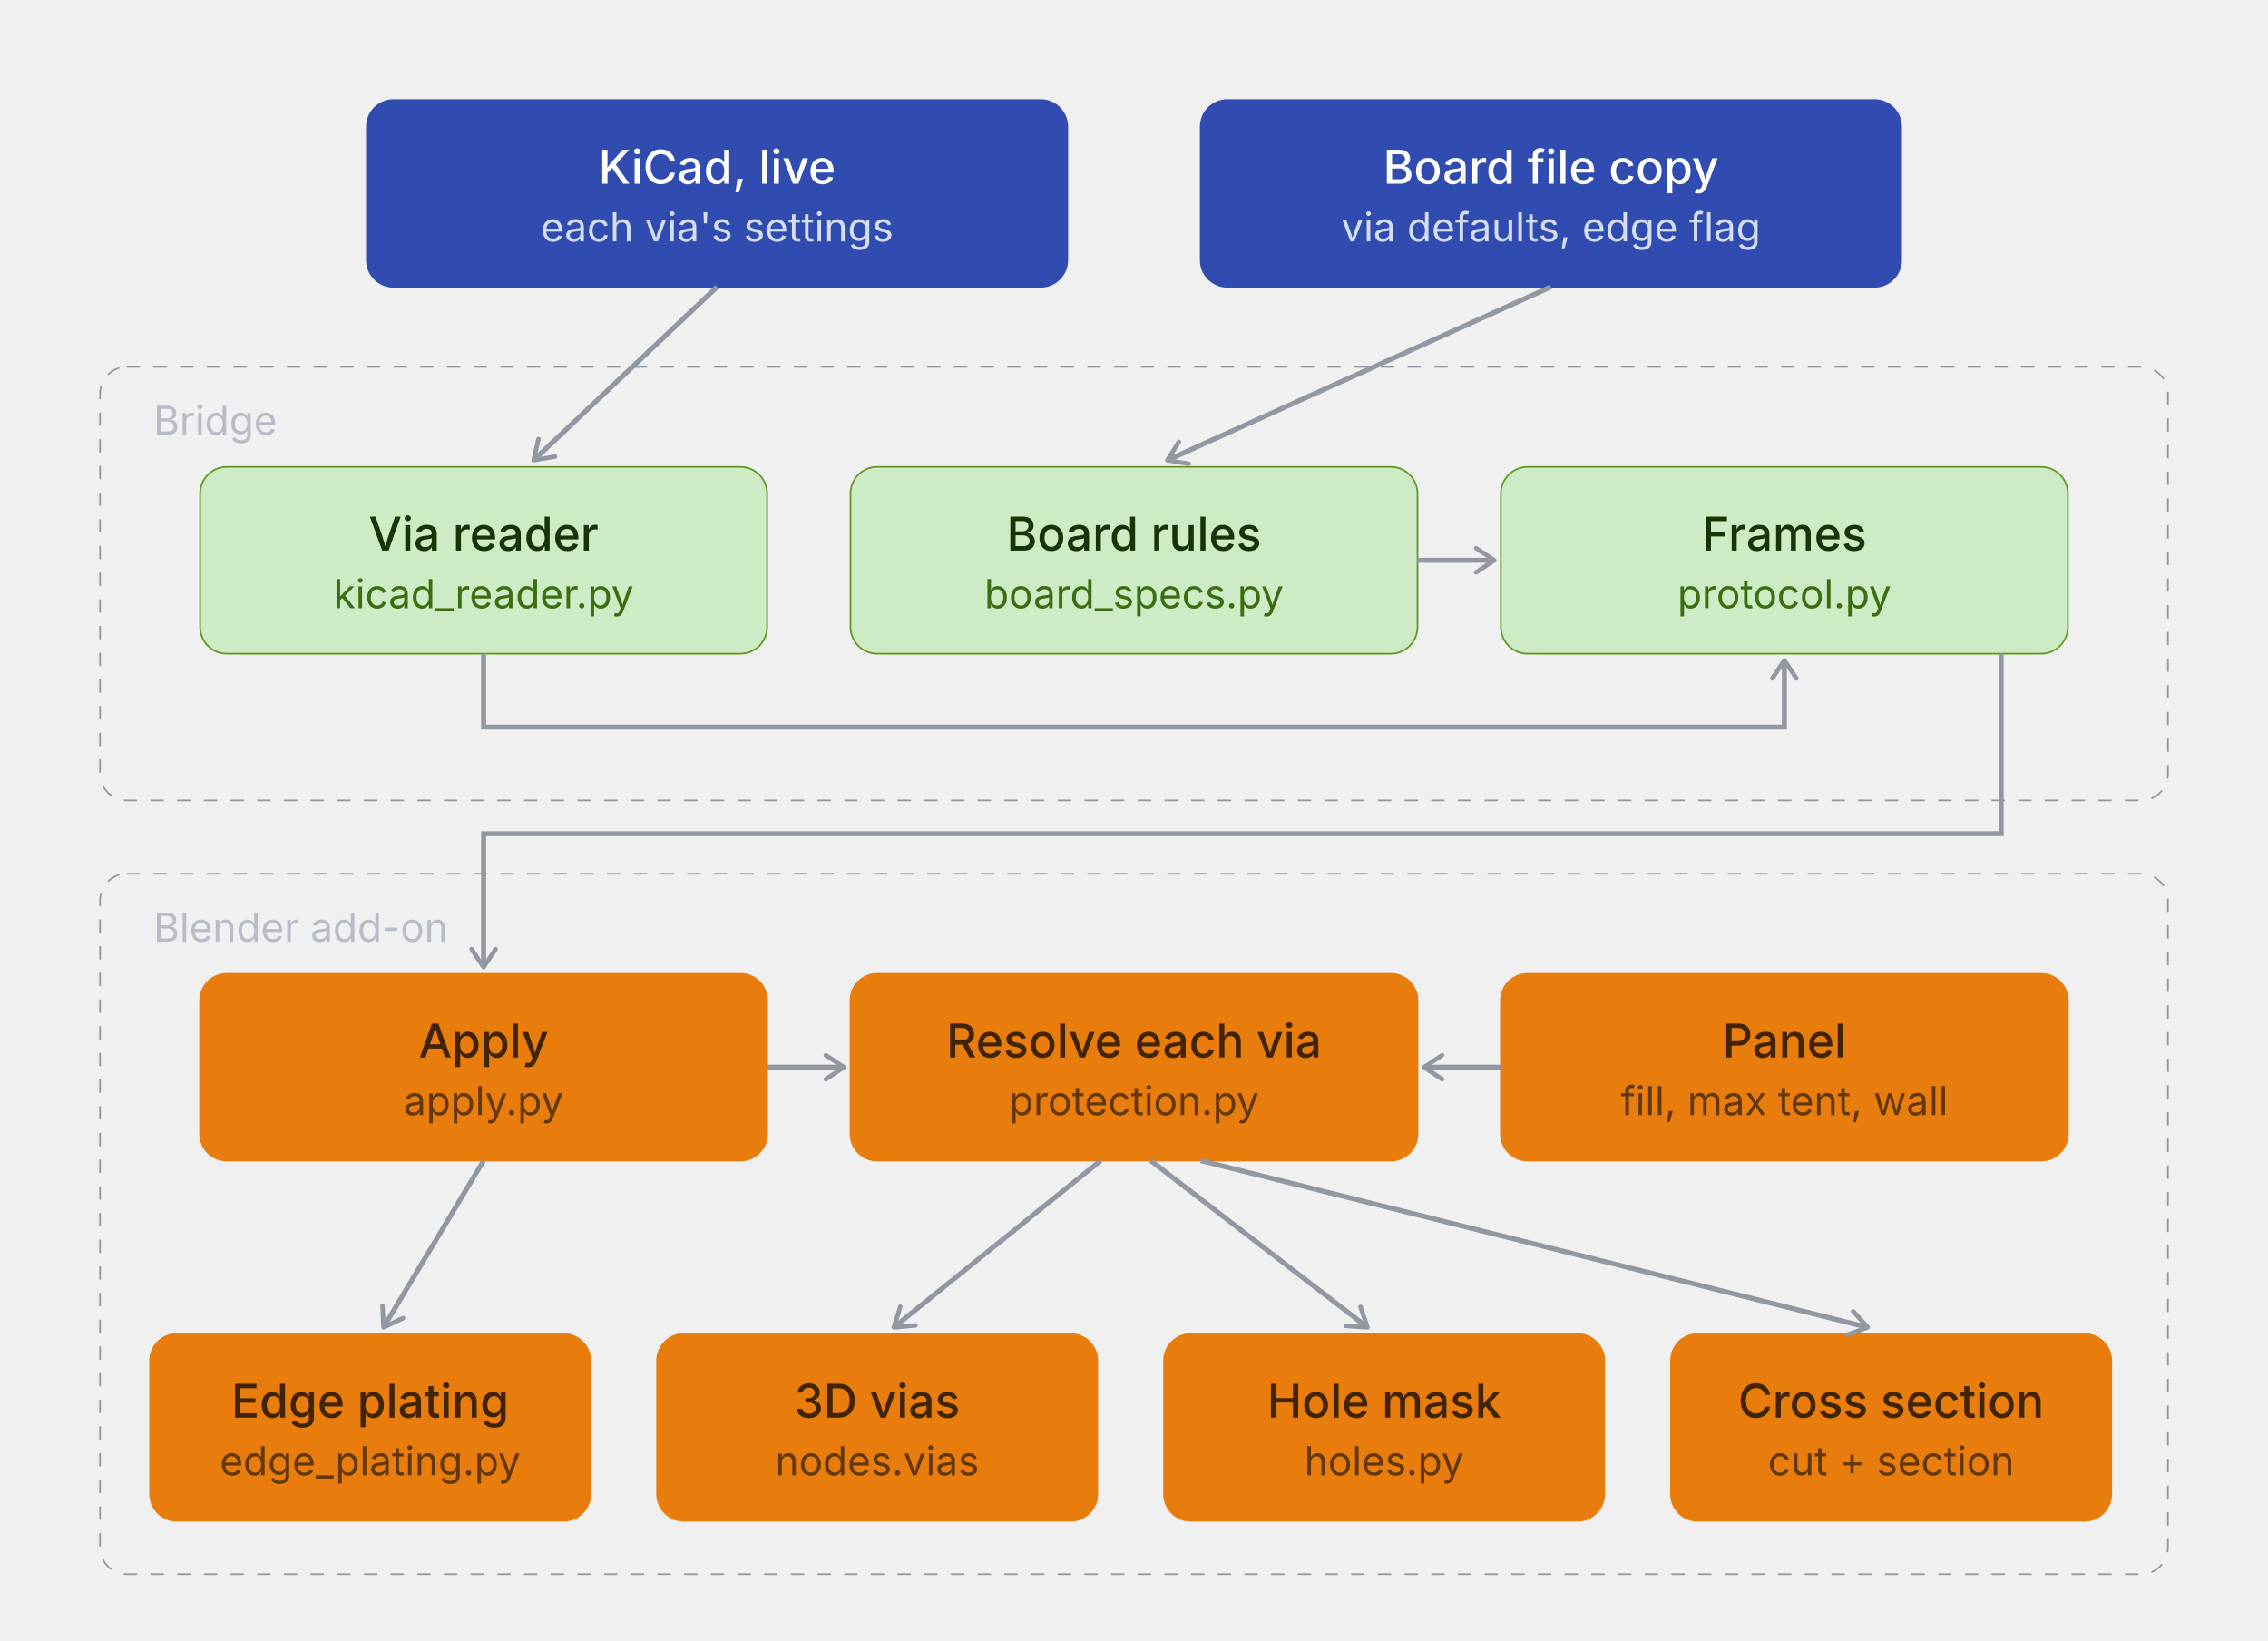
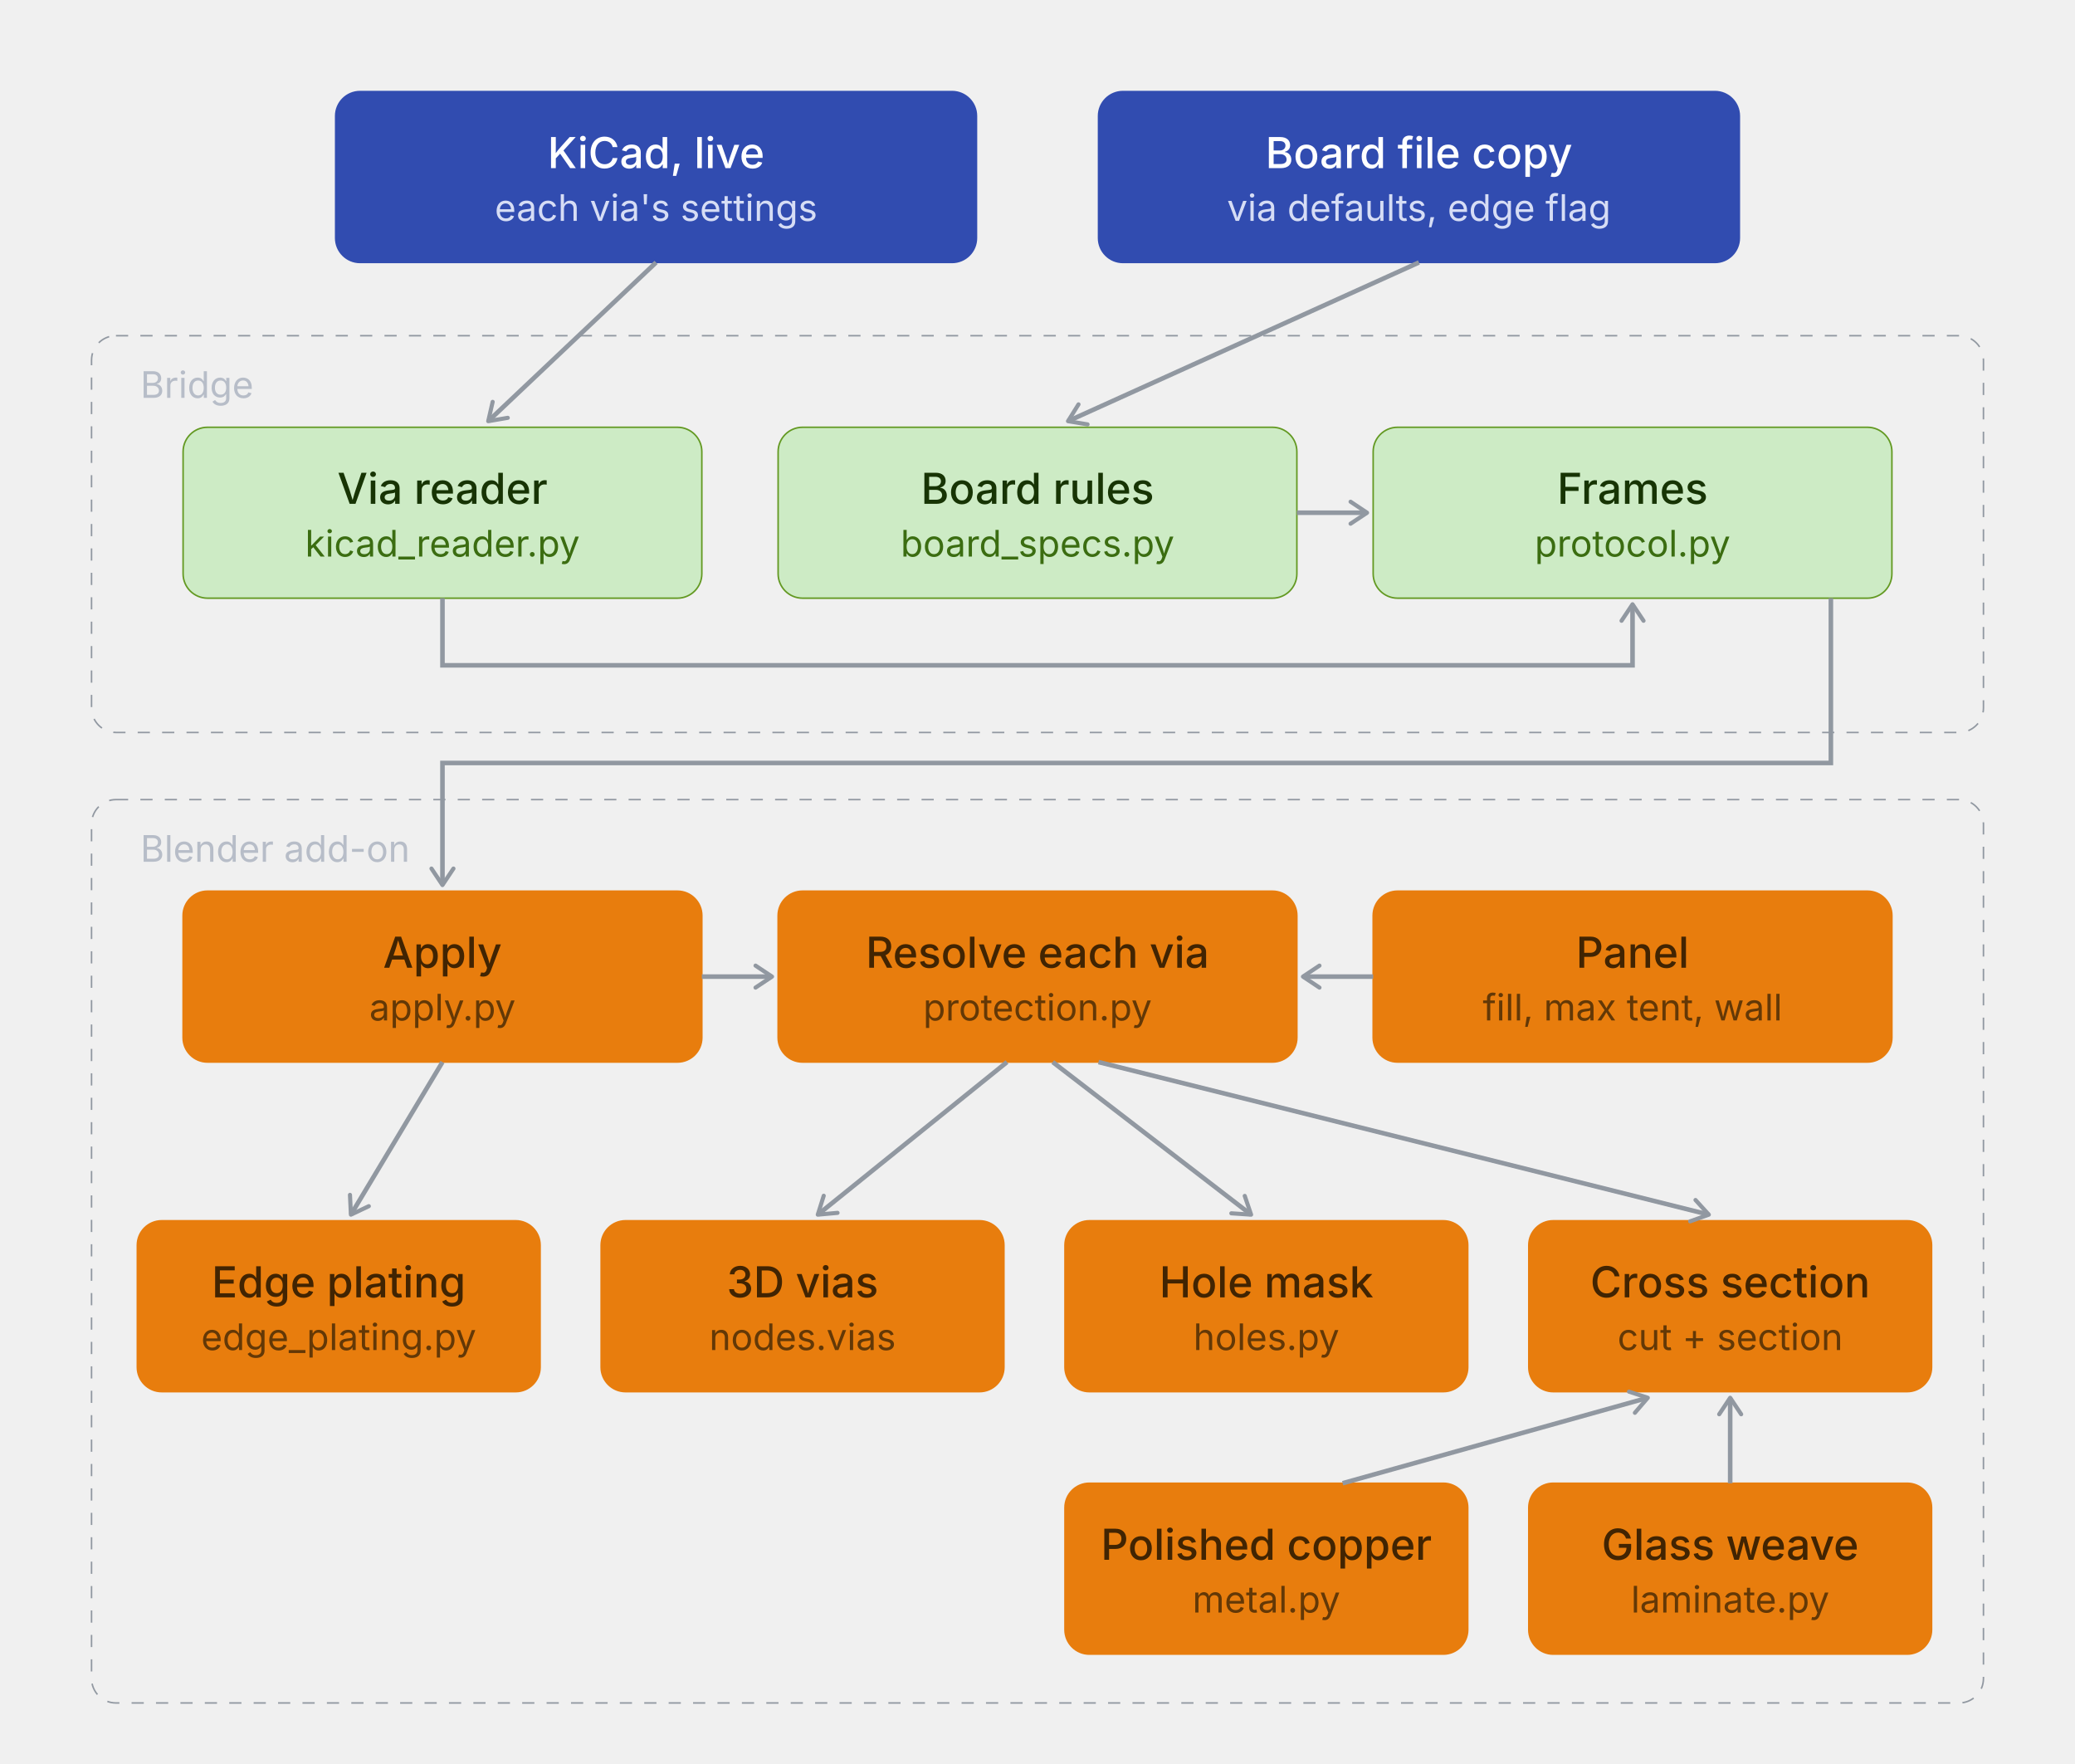
- <svg xmlns="http://www.w3.org/2000/svg" width="680" height="492" viewBox="0 0 680 492" role="img">
+ <svg xmlns="http://www.w3.org/2000/svg" width="680" height="578" viewBox="0 0 680 578" role="img">
  <defs>
    <marker id="arrow" viewBox="0 0 10 10" refX="8" refY="5" markerWidth="6" markerHeight="6" orient="auto-start-reverse">
      <path d="M2 1L8 5L2 9" fill="none" stroke="context-stroke" stroke-width="1.5" stroke-linecap="round" stroke-linejoin="round" />
    </marker>
    <style>
text { font-family: "Segoe UI", "Inter", "Helvetica Neue", Arial, sans-serif; dominant-baseline: central; }
.th { font-size: 14px; font-weight: 500; }
.ts { font-size: 12px; font-weight: 400; }
.lbl { fill: #B7BDC8; }
.arr { stroke: #9198A1; stroke-width: 1.5; fill: none; }
.group { stroke: #9198A1; stroke-width: 0.5; stroke-dasharray: 4 4; fill: none; }
</style>
  </defs>
  <rect x="30" y="110" width="620" height="130" rx="8" class="group" />
  <text class="ts lbl" x="46" y="126">Bridge</text>
-   <rect x="30" y="262" width="620" height="210" rx="8" class="group" />
+   <rect x="30" y="262" width="620" height="296" rx="8" class="group" />
  <text class="ts lbl" x="46" y="278">Blender add-on</text>
  <rect x="110" y="30" width="210" height="56" rx="8" fill="#314CB0" stroke="#314CB0" stroke-width="0.5" />
  <text class="th" x="215" y="50" text-anchor="middle" fill="#FFFFFF">KiCad, live</text>
  <text class="ts" x="215" y="68" text-anchor="middle" fill="#D6DDF5">each via's settings</text>
  <rect x="360" y="30" width="210" height="56" rx="8" fill="#314CB0" stroke="#314CB0" stroke-width="0.5" />
  <text class="th" x="465" y="50" text-anchor="middle" fill="#FFFFFF">Board file copy</text>
  <text class="ts" x="465" y="68" text-anchor="middle" fill="#D6DDF5">via defaults, edge flag</text>
  <rect x="60" y="140" width="170" height="56" rx="8" fill="#CDEBC5" stroke="#639922" stroke-width="0.5" />
  <text class="th" x="145" y="160" text-anchor="middle" fill="#173404">Via reader</text>
  <text class="ts" x="145" y="178" text-anchor="middle" fill="#3B6D11">kicad_reader.py</text>
  <rect x="255" y="140" width="170" height="56" rx="8" fill="#CDEBC5" stroke="#639922" stroke-width="0.5" />
  <text class="th" x="340" y="160" text-anchor="middle" fill="#173404">Board rules</text>
  <text class="ts" x="340" y="178" text-anchor="middle" fill="#3B6D11">board_specs.py</text>
  <rect x="450" y="140" width="170" height="56" rx="8" fill="#CDEBC5" stroke="#639922" stroke-width="0.5" />
  <text class="th" x="535" y="160" text-anchor="middle" fill="#173404">Frames</text>
  <text class="ts" x="535" y="178" text-anchor="middle" fill="#3B6D11">protocol.py</text>
  <rect x="60" y="292" width="170" height="56" rx="8" fill="#E87D0D" stroke="#E87D0D" stroke-width="0.5" />
  <text class="th" x="145" y="312" text-anchor="middle" fill="#412402">Apply</text>
  <text class="ts" x="145" y="330" text-anchor="middle" fill="#633806">apply.py</text>
  <rect x="255" y="292" width="170" height="56" rx="8" fill="#E87D0D" stroke="#E87D0D" stroke-width="0.5" />
  <text class="th" x="340" y="312" text-anchor="middle" fill="#412402">Resolve each via</text>
  <text class="ts" x="340" y="330" text-anchor="middle" fill="#633806">protection.py</text>
  <rect x="450" y="292" width="170" height="56" rx="8" fill="#E87D0D" stroke="#E87D0D" stroke-width="0.5" />
  <text class="th" x="535" y="312" text-anchor="middle" fill="#412402">Panel</text>
  <text class="ts" x="535" y="330" text-anchor="middle" fill="#633806">fill, max tent, wall</text>
  <rect x="45" y="400" width="132" height="56" rx="8" fill="#E87D0D" stroke="#E87D0D" stroke-width="0.5" />
  <text class="th" x="111" y="420" text-anchor="middle" fill="#412402">Edge plating</text>
  <text class="ts" x="111" y="438" text-anchor="middle" fill="#633806">edge_plating.py</text>
  <rect x="197" y="400" width="132" height="56" rx="8" fill="#E87D0D" stroke="#E87D0D" stroke-width="0.5" />
  <text class="th" x="263" y="420" text-anchor="middle" fill="#412402">3D vias</text>
  <text class="ts" x="263" y="438" text-anchor="middle" fill="#633806">nodes.vias</text>
  <rect x="349" y="400" width="132" height="56" rx="8" fill="#E87D0D" stroke="#E87D0D" stroke-width="0.5" />
  <text class="th" x="415" y="420" text-anchor="middle" fill="#412402">Hole mask</text>
  <text class="ts" x="415" y="438" text-anchor="middle" fill="#633806">holes.py</text>
  <rect x="501" y="400" width="132" height="56" rx="8" fill="#E87D0D" stroke="#E87D0D" stroke-width="0.5" />
  <text class="th" x="567" y="420" text-anchor="middle" fill="#412402">Cross section</text>
  <text class="ts" x="567" y="438" text-anchor="middle" fill="#633806">cut + section</text>
+   <rect x="349" y="486" width="132" height="56" rx="8" fill="#E87D0D" stroke="#E87D0D" stroke-width="0.5" />
+   <text class="th" x="415" y="506" text-anchor="middle" fill="#412402">Polished copper</text>
+   <text class="ts" x="415" y="524" text-anchor="middle" fill="#633806">metal.py</text>
+   <rect x="501" y="486" width="132" height="56" rx="8" fill="#E87D0D" stroke="#E87D0D" stroke-width="0.5" />
+   <text class="th" x="567" y="506" text-anchor="middle" fill="#412402">Glass weave</text>
+   <text class="ts" x="567" y="524" text-anchor="middle" fill="#633806">laminate.py</text>
  <line x1="215" y1="86" x2="160" y2="138" class="arr" marker-end="url(#arrow)" />
  <line x1="465" y1="86" x2="350" y2="138" class="arr" marker-end="url(#arrow)" />
  <line x1="425" y1="168" x2="448" y2="168" class="arr" marker-end="url(#arrow)" />
  <path d="M145 196 V218 H535 V198" class="arr" marker-end="url(#arrow)" />
  <path d="M600 196 V250 H145 V290" class="arr" marker-end="url(#arrow)" />
  <line x1="230" y1="320" x2="253" y2="320" class="arr" marker-end="url(#arrow)" />
  <line x1="450" y1="320" x2="427" y2="320" class="arr" marker-end="url(#arrow)" />
  <line x1="145" y1="348" x2="115" y2="398" class="arr" marker-end="url(#arrow)" />
  <line x1="330" y1="348" x2="268" y2="398" class="arr" marker-end="url(#arrow)" />
  <line x1="345" y1="348" x2="410" y2="398" class="arr" marker-end="url(#arrow)" />
  <line x1="360" y1="348" x2="560" y2="398" class="arr" marker-end="url(#arrow)" />
+   <line x1="567" y1="486" x2="567" y2="458" class="arr" marker-end="url(#arrow)" />
+   <line x1="440" y1="486" x2="540" y2="458" class="arr" marker-end="url(#arrow)" />
</svg>
